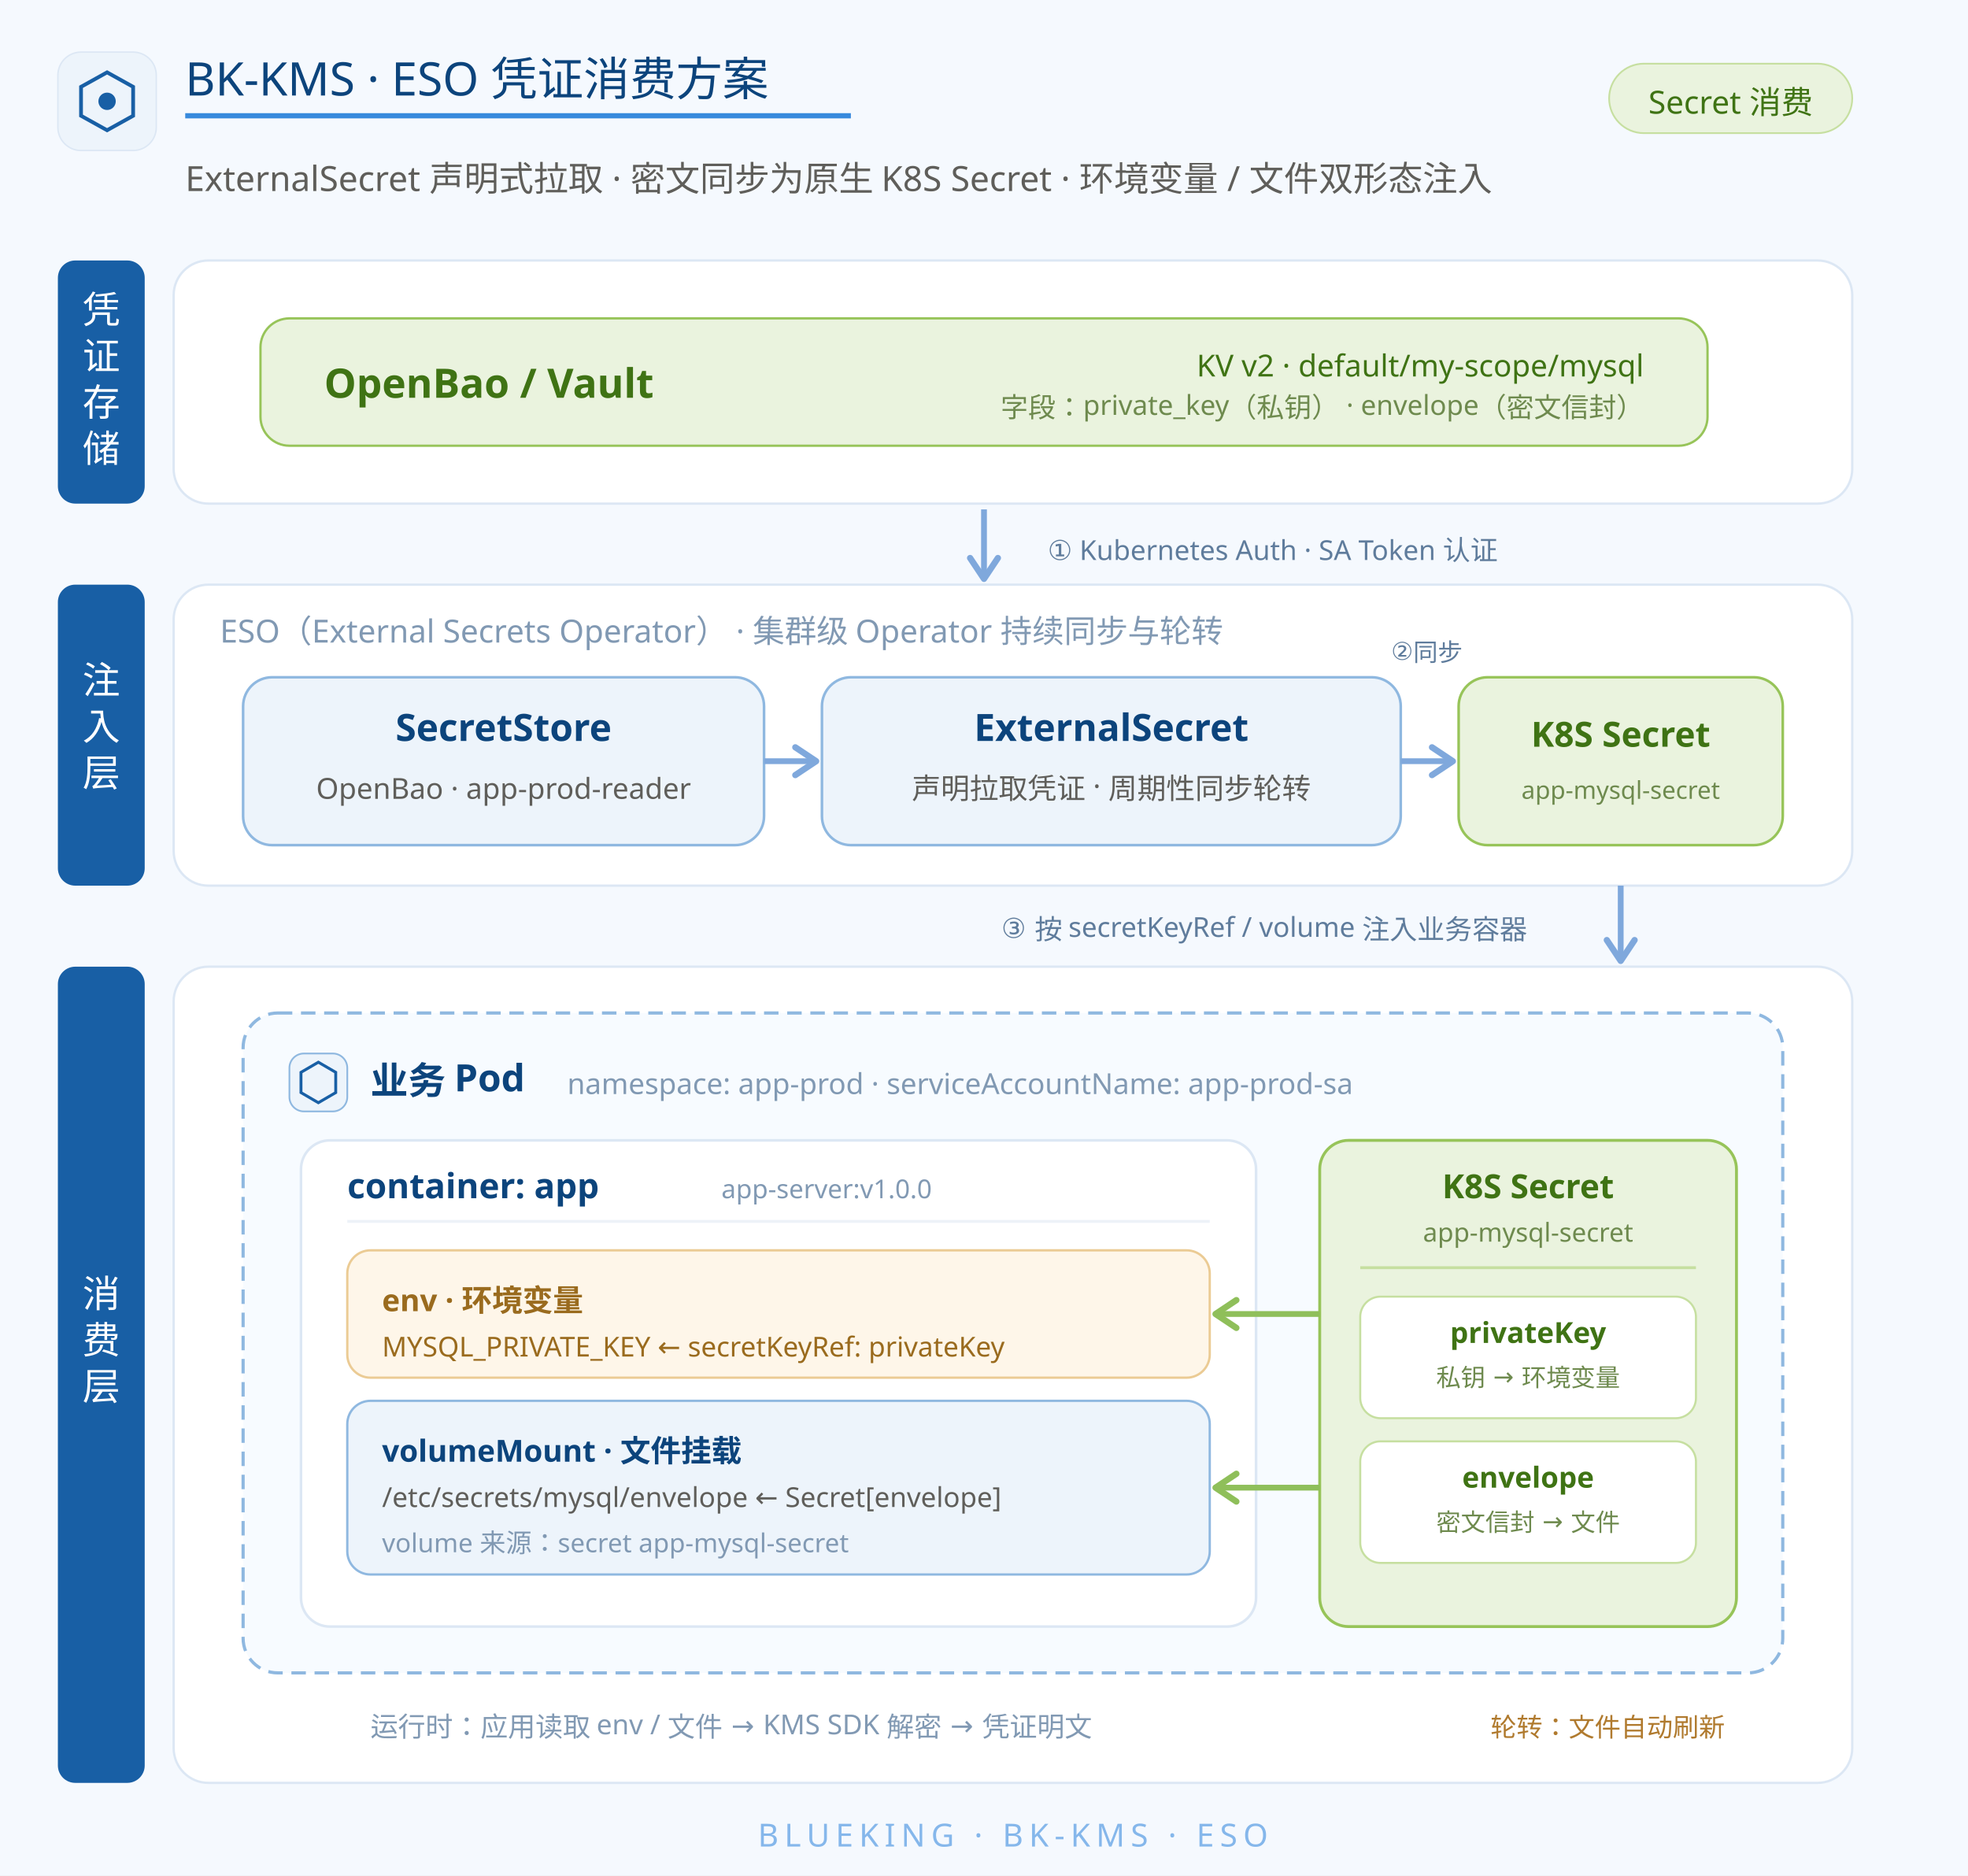
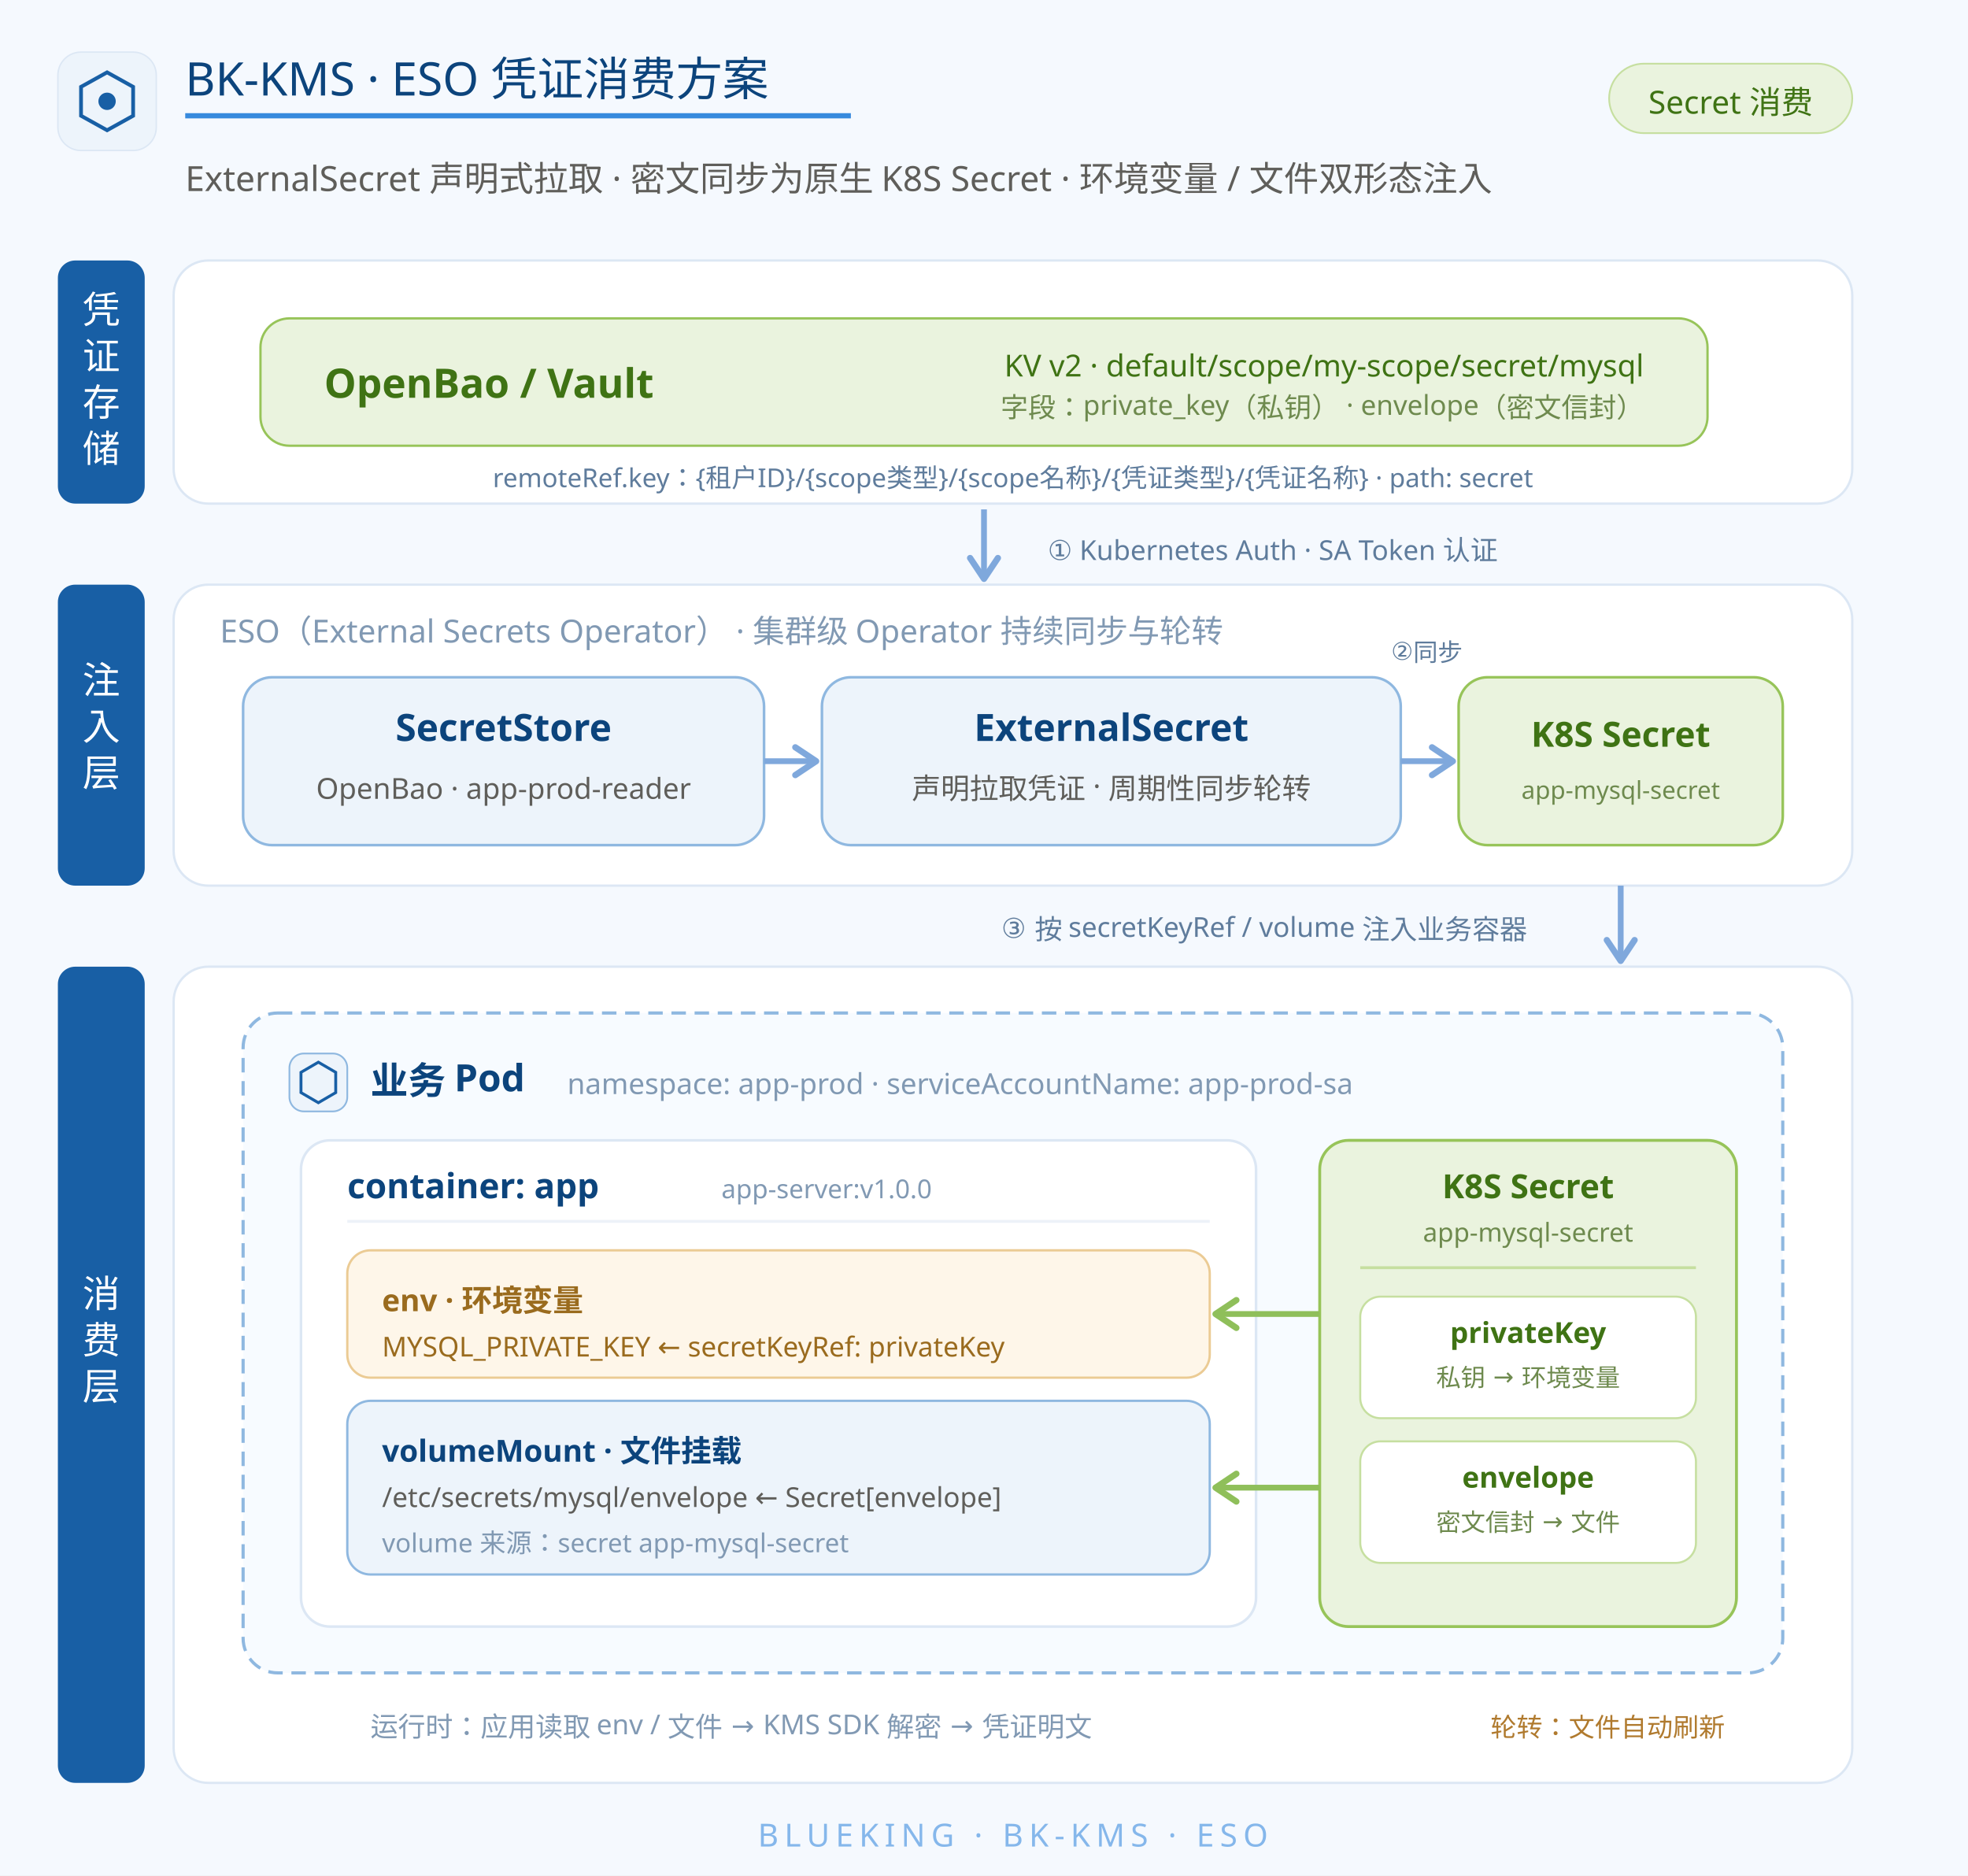
<svg xmlns="http://www.w3.org/2000/svg" viewBox="0 0 680 648" width="680" height="648" role="img">
  <defs>
    <marker id="arr" viewBox="0 0 10 10" refX="8" refY="5" markerWidth="6" markerHeight="6" orient="auto-start-reverse">
      <path d="M2 1L8 5L2 9" fill="none" stroke="context-stroke" stroke-width="1.8" stroke-linecap="round" stroke-linejoin="round" />
    </marker>
  </defs>
  <rect x="0" y="0" width="680" height="648" fill="#F5F9FE" />
  <g transform="translate(20, 18)">
    <rect x="0" y="0" width="34" height="34" rx="8" fill="#EDF4FB" stroke="#DCE7F4" stroke-width="0.5" />
    <polygon points="17,7 26,12 26,22 17,27 8,22 8,12" fill="none" stroke="#185FA5" stroke-width="1.3" />
    <circle cx="17" cy="17" r="3" fill="#185FA5" />
  </g>
  <text x="64" y="33" fill="#0C447C" font-family="PingFang SC, Microsoft YaHei, sans-serif" font-size="16" font-weight="500">BK-KMS · ESO 凭证消费方案</text>
  <line x1="64" y1="40" x2="294" y2="40" stroke="#378ADD" stroke-width="1.8" />
  <text x="64" y="66" fill="#5F5E5A" font-family="PingFang SC, Microsoft YaHei, sans-serif" font-size="12">ExternalSecret 声明式拉取 · 密文同步为原生 K8S Secret · 环境变量 / 文件双形态注入</text>
  <g transform="translate(556, 22)">
    <rect x="0" y="0" width="84" height="24" rx="12" fill="#EAF3DE" stroke="#C6DFA0" stroke-width="0.6" />
    <text x="42" y="12" text-anchor="middle" dominant-baseline="central" fill="#3F7314" font-family="PingFang SC, Microsoft YaHei, sans-serif" font-size="11" font-weight="500">Secret 消费</text>
  </g>
  <rect x="20" y="90" width="30" height="84" rx="6" fill="#185FA5" />
  <text x="35" y="106" text-anchor="middle" dominant-baseline="central" fill="#FFFFFF" font-family="PingFang SC, Microsoft YaHei, sans-serif" font-size="13" font-weight="500">凭</text>
  <text x="35" y="122" text-anchor="middle" dominant-baseline="central" fill="#FFFFFF" font-family="PingFang SC, Microsoft YaHei, sans-serif" font-size="13" font-weight="500">证</text>
  <text x="35" y="138" text-anchor="middle" dominant-baseline="central" fill="#FFFFFF" font-family="PingFang SC, Microsoft YaHei, sans-serif" font-size="13" font-weight="500">存</text>
  <text x="35" y="154" text-anchor="middle" dominant-baseline="central" fill="#FFFFFF" font-family="PingFang SC, Microsoft YaHei, sans-serif" font-size="13" font-weight="500">储</text>
  <rect x="60" y="90" width="580" height="84" rx="12" fill="#FFFFFF" stroke="#DCE7F4" stroke-width="0.8" />
  <rect x="90" y="110" width="500" height="44" rx="10" fill="#EAF3DE" stroke="#97C459" stroke-width="0.8" />
  <text x="112" y="132" fill="#3F7314" font-family="PingFang SC, Microsoft YaHei, sans-serif" font-size="14" font-weight="600" dominant-baseline="central">OpenBao / Vault</text>
-   <text x="568" y="126" text-anchor="end" fill="#3F7314" font-family="PingFang SC, Microsoft YaHei, sans-serif" font-size="10.5" dominant-baseline="central">KV v2 · default/my-scope/mysql</text>
+   <text x="568" y="126" text-anchor="end" fill="#3F7314" font-family="PingFang SC, Microsoft YaHei, sans-serif" font-size="10.5" dominant-baseline="central">KV v2 · default/scope/my-scope/secret/mysql</text>
  <text x="568" y="140" text-anchor="end" fill="#6E8A4E" font-family="PingFang SC, Microsoft YaHei, sans-serif" font-size="9.5" dominant-baseline="central">字段：private_key（私钥） · envelope（密文信封）</text>
+   <text x="350" y="164" text-anchor="middle" fill="#5F7C9C" font-family="PingFang SC, Microsoft YaHei, sans-serif" font-size="9" dominant-baseline="central">remoteRef.key：{租户ID}/{scope类型}/{scope名称}/{凭证类型}/{凭证名称} · path: secret</text>
  <path d="M340 176 L340 200" fill="none" stroke="#7FA8DC" stroke-width="2" marker-end="url(#arr)" />
  <text x="362" y="188" fill="#5F7C9C" font-family="PingFang SC, Microsoft YaHei, sans-serif" font-size="9.5" dominant-baseline="central">① Kubernetes Auth · SA Token 认证</text>
  <rect x="20" y="202" width="30" height="104" rx="6" fill="#185FA5" />
  <text x="35" y="234" text-anchor="middle" dominant-baseline="central" fill="#FFFFFF" font-family="PingFang SC, Microsoft YaHei, sans-serif" font-size="13" font-weight="500">注</text>
  <text x="35" y="250" text-anchor="middle" dominant-baseline="central" fill="#FFFFFF" font-family="PingFang SC, Microsoft YaHei, sans-serif" font-size="13" font-weight="500">入</text>
  <text x="35" y="266" text-anchor="middle" dominant-baseline="central" fill="#FFFFFF" font-family="PingFang SC, Microsoft YaHei, sans-serif" font-size="13" font-weight="500">层</text>
  <rect x="60" y="202" width="580" height="104" rx="12" fill="#FFFFFF" stroke="#DCE7F4" stroke-width="0.8" />
  <text x="76" y="222" fill="#8199B3" font-family="PingFang SC, Microsoft YaHei, sans-serif" font-size="11">ESO（External Secrets Operator） · 集群级 Operator 持续同步与轮转</text>
  <rect x="84" y="234" width="180" height="58" rx="10" fill="#EDF4FB" stroke="#8FB8E0" stroke-width="0.9" />
  <text x="174" y="256" text-anchor="middle" fill="#0C447C" font-family="PingFang SC, Microsoft YaHei, sans-serif" font-size="13" font-weight="600">SecretStore</text>
  <text x="174" y="276" text-anchor="middle" fill="#5F5E5A" font-family="PingFang SC, Microsoft YaHei, sans-serif" font-size="10">OpenBao · app-prod-reader</text>
  <rect x="284" y="234" width="200" height="58" rx="10" fill="#EDF4FB" stroke="#8FB8E0" stroke-width="0.9" />
  <text x="384" y="256" text-anchor="middle" fill="#0C447C" font-family="PingFang SC, Microsoft YaHei, sans-serif" font-size="13" font-weight="600">ExternalSecret</text>
  <text x="384" y="276" text-anchor="middle" fill="#5F5E5A" font-family="PingFang SC, Microsoft YaHei, sans-serif" font-size="10">声明拉取凭证 · 周期性同步轮转</text>
  <rect x="504" y="234" width="112" height="58" rx="10" fill="#EAF3DE" stroke="#97C459" stroke-width="0.9" />
  <text x="560" y="258" text-anchor="middle" fill="#3F7314" font-family="PingFang SC, Microsoft YaHei, sans-serif" font-size="12" font-weight="600">K8S Secret</text>
  <text x="560" y="276" text-anchor="middle" fill="#6E8A4E" font-family="PingFang SC, Microsoft YaHei, sans-serif" font-size="8.5">app-mysql-secret</text>
  <path d="M264 263 L282 263" fill="none" stroke="#7FA8DC" stroke-width="2" marker-end="url(#arr)" />
  <path d="M484 263 L502 263" fill="none" stroke="#7FA8DC" stroke-width="2" marker-end="url(#arr)" />
  <text x="493" y="228" text-anchor="middle" fill="#5F7C9C" font-family="PingFang SC, Microsoft YaHei, sans-serif" font-size="8.5">②同步</text>
  <path d="M560 306 L560 332" fill="none" stroke="#7FA8DC" stroke-width="2" marker-end="url(#arr)" />
  <text x="346" y="319" fill="#5F7C9C" font-family="PingFang SC, Microsoft YaHei, sans-serif" font-size="9.5" dominant-baseline="central">③ 按 secretKeyRef / volume 注入业务容器</text>
  <rect x="20" y="334" width="30" height="282" rx="6" fill="#185FA5" />
  <text x="35" y="446" text-anchor="middle" dominant-baseline="central" fill="#FFFFFF" font-family="PingFang SC, Microsoft YaHei, sans-serif" font-size="13" font-weight="500">消</text>
  <text x="35" y="462" text-anchor="middle" dominant-baseline="central" fill="#FFFFFF" font-family="PingFang SC, Microsoft YaHei, sans-serif" font-size="13" font-weight="500">费</text>
  <text x="35" y="478" text-anchor="middle" dominant-baseline="central" fill="#FFFFFF" font-family="PingFang SC, Microsoft YaHei, sans-serif" font-size="13" font-weight="500">层</text>
  <rect x="60" y="334" width="580" height="282" rx="12" fill="#FFFFFF" stroke="#DCE7F4" stroke-width="0.8" />
  <rect x="84" y="350" width="532" height="228" rx="12" fill="#F7FBFF" stroke="#8FB8E0" stroke-width="1.1" stroke-dasharray="5 3" />
  <g transform="translate(100, 364)">
    <rect x="0" y="0" width="20" height="20" rx="5" fill="#EDF4FB" stroke="#8FB8E0" stroke-width="0.6" />
    <polygon points="10,3 16,6.5 16,13.5 10,17 4,13.5 4,6.5" fill="none" stroke="#185FA5" stroke-width="1" />
  </g>
  <text x="128" y="378" fill="#0C447C" font-family="PingFang SC, Microsoft YaHei, sans-serif" font-size="13" font-weight="600">业务 Pod</text>
  <text x="196" y="378" fill="#8199B3" font-family="PingFang SC, Microsoft YaHei, sans-serif" font-size="10">namespace: app-prod · serviceAccountName: app-prod-sa</text>
  <rect x="104" y="394" width="330" height="168" rx="10" fill="#FFFFFF" stroke="#DCE7F4" stroke-width="0.9" />
  <text x="120" y="414" fill="#0C447C" font-family="PingFang SC, Microsoft YaHei, sans-serif" font-size="12" font-weight="600">container: app</text>
  <text x="322" y="414" text-anchor="end" fill="#8199B3" font-family="PingFang SC, Microsoft YaHei, sans-serif" font-size="9">app-server:v1.0.0</text>
  <line x1="120" y1="422" x2="418" y2="422" stroke="#EDF2F8" stroke-width="1" />
  <rect x="120" y="432" width="298" height="44" rx="8" fill="#FEF6E9" stroke="#EBCB94" stroke-width="0.8" />
  <text x="132" y="448" fill="#9A6B1E" font-family="PingFang SC, Microsoft YaHei, sans-serif" font-size="10.5" font-weight="600" dominant-baseline="central">env · 环境变量</text>
  <text x="132" y="465" fill="#9A6B1E" font-family="PingFang SC, Microsoft YaHei, sans-serif" font-size="9.5" dominant-baseline="central">MYSQL_PRIVATE_KEY ← secretKeyRef: privateKey</text>
  <rect x="120" y="484" width="298" height="60" rx="8" fill="#EDF4FB" stroke="#8FB8E0" stroke-width="0.8" />
  <text x="132" y="500" fill="#0C447C" font-family="PingFang SC, Microsoft YaHei, sans-serif" font-size="10.5" font-weight="600" dominant-baseline="central">volumeMount · 文件挂载</text>
  <text x="132" y="517" fill="#5F5E5A" font-family="PingFang SC, Microsoft YaHei, sans-serif" font-size="9.5" dominant-baseline="central">/etc/secrets/mysql/envelope ← Secret[envelope]</text>
  <text x="132" y="532" fill="#8199B3" font-family="PingFang SC, Microsoft YaHei, sans-serif" font-size="9" dominant-baseline="central">volume 来源：secret app-mysql-secret</text>
  <rect x="456" y="394" width="144" height="168" rx="10" fill="#EAF3DE" stroke="#97C459" stroke-width="1" />
  <text x="528" y="414" text-anchor="middle" fill="#3F7314" font-family="PingFang SC, Microsoft YaHei, sans-serif" font-size="11.5" font-weight="600">K8S Secret</text>
  <text x="528" y="429" text-anchor="middle" fill="#6E8A4E" font-family="PingFang SC, Microsoft YaHei, sans-serif" font-size="9">app-mysql-secret</text>
  <line x1="470" y1="438" x2="586" y2="438" stroke="#C6DFA0" stroke-width="1" />
  <rect x="470" y="448" width="116" height="42" rx="7" fill="#FFFFFF" stroke="#C6DFA0" stroke-width="0.7" />
  <text x="528" y="464" text-anchor="middle" fill="#3F7314" font-family="PingFang SC, Microsoft YaHei, sans-serif" font-size="10" font-weight="600">privateKey</text>
  <text x="528" y="479" text-anchor="middle" fill="#6E8A4E" font-family="PingFang SC, Microsoft YaHei, sans-serif" font-size="8.5">私钥 → 环境变量</text>
  <rect x="470" y="498" width="116" height="42" rx="7" fill="#FFFFFF" stroke="#C6DFA0" stroke-width="0.7" />
  <text x="528" y="514" text-anchor="middle" fill="#3F7314" font-family="PingFang SC, Microsoft YaHei, sans-serif" font-size="10" font-weight="600">envelope</text>
  <text x="528" y="529" text-anchor="middle" fill="#6E8A4E" font-family="PingFang SC, Microsoft YaHei, sans-serif" font-size="8.5">密文信封 → 文件</text>
  <path d="M456 454 L420 454" fill="none" stroke="#8FBF5A" stroke-width="2" marker-end="url(#arr)" />
  <path d="M456 514 L420 514" fill="none" stroke="#8FBF5A" stroke-width="2" marker-end="url(#arr)" />
  <text x="128" y="600" fill="#8199B3" font-family="PingFang SC, Microsoft YaHei, sans-serif" font-size="9.5">运行时：应用读取 env / 文件 → KMS SDK 解密 → 凭证明文</text>
  <text x="596" y="600" text-anchor="end" fill="#B07A2E" font-family="PingFang SC, Microsoft YaHei, sans-serif" font-size="9">轮转：文件自动刷新</text>
  <text x="350" y="638" text-anchor="middle" fill="#85B7EB" font-family="PingFang SC, Microsoft YaHei, sans-serif" font-size="11" letter-spacing="2">BLUEKING · BK-KMS · ESO</text>
</svg>
